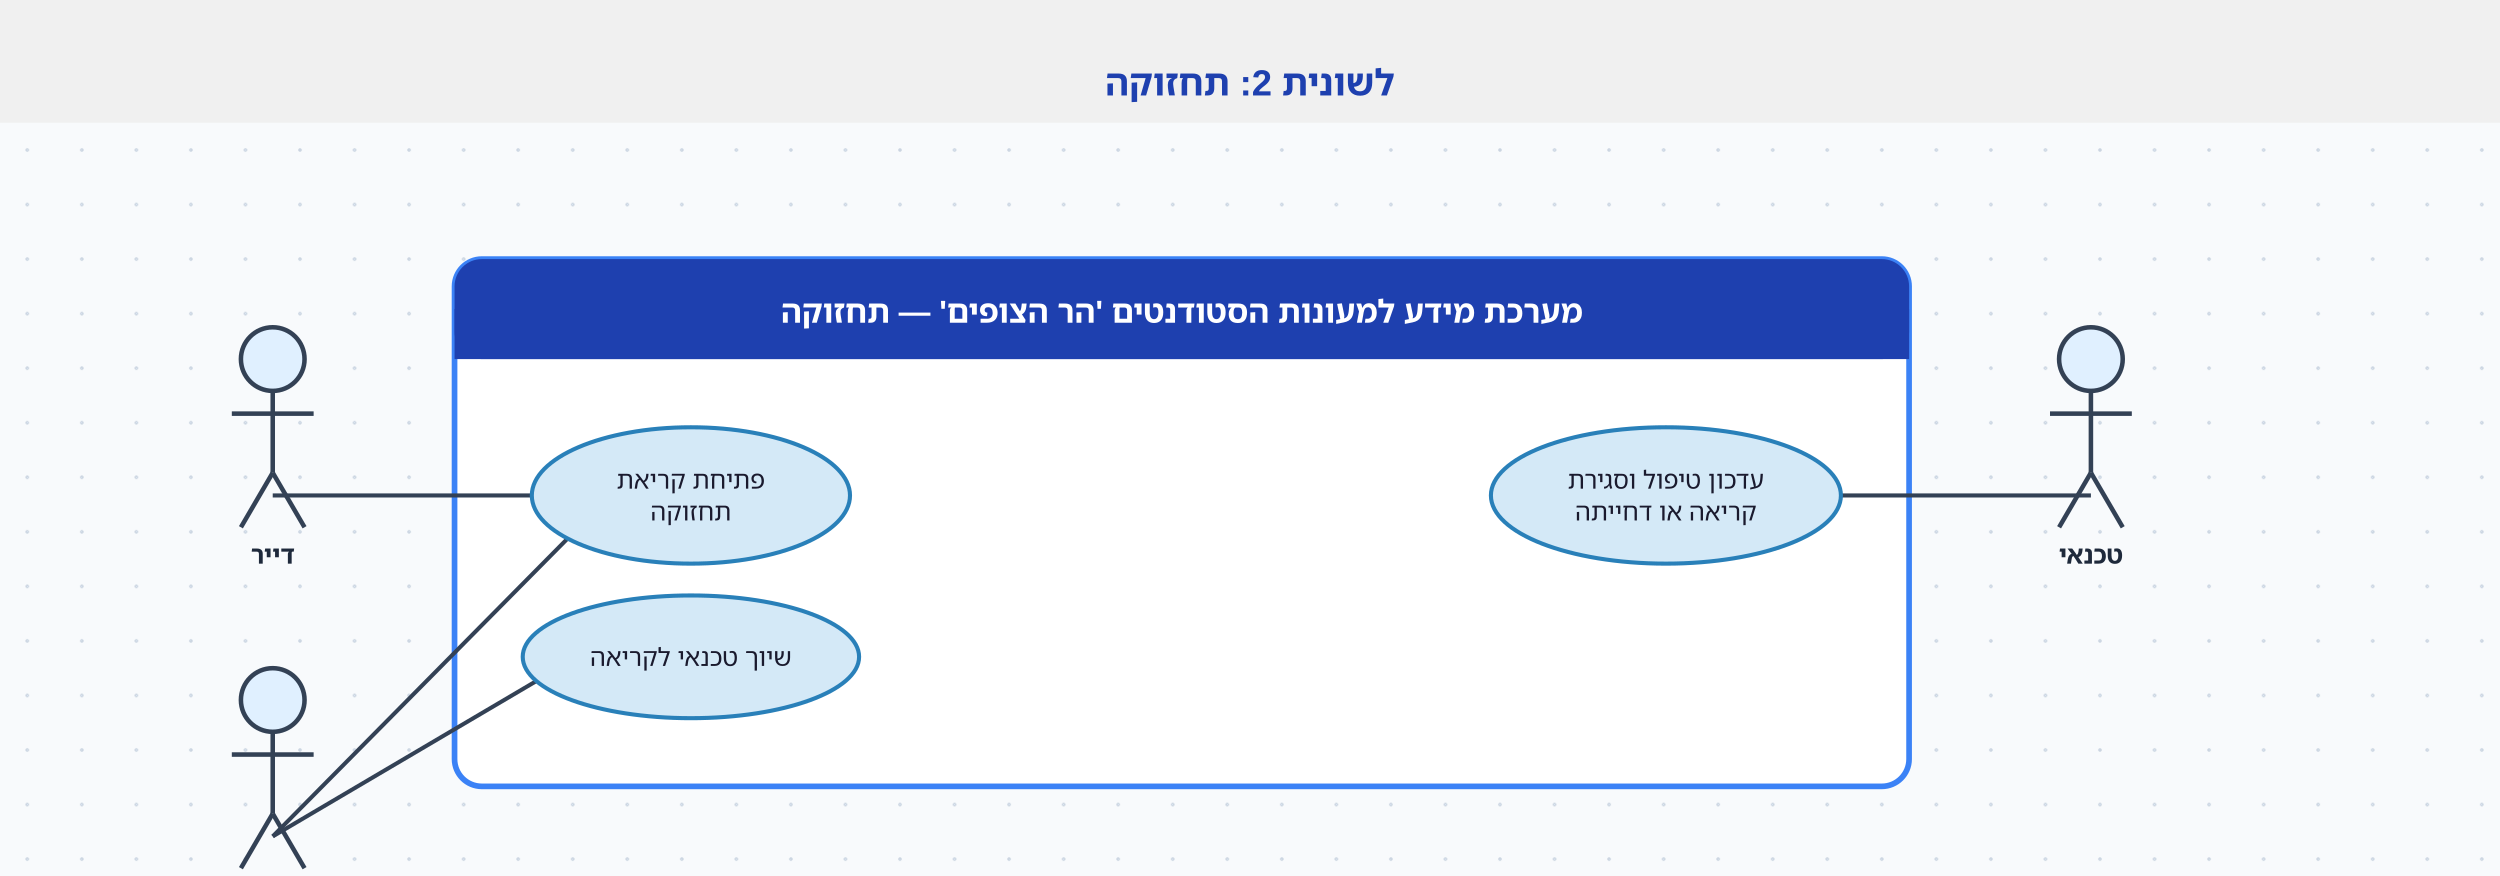
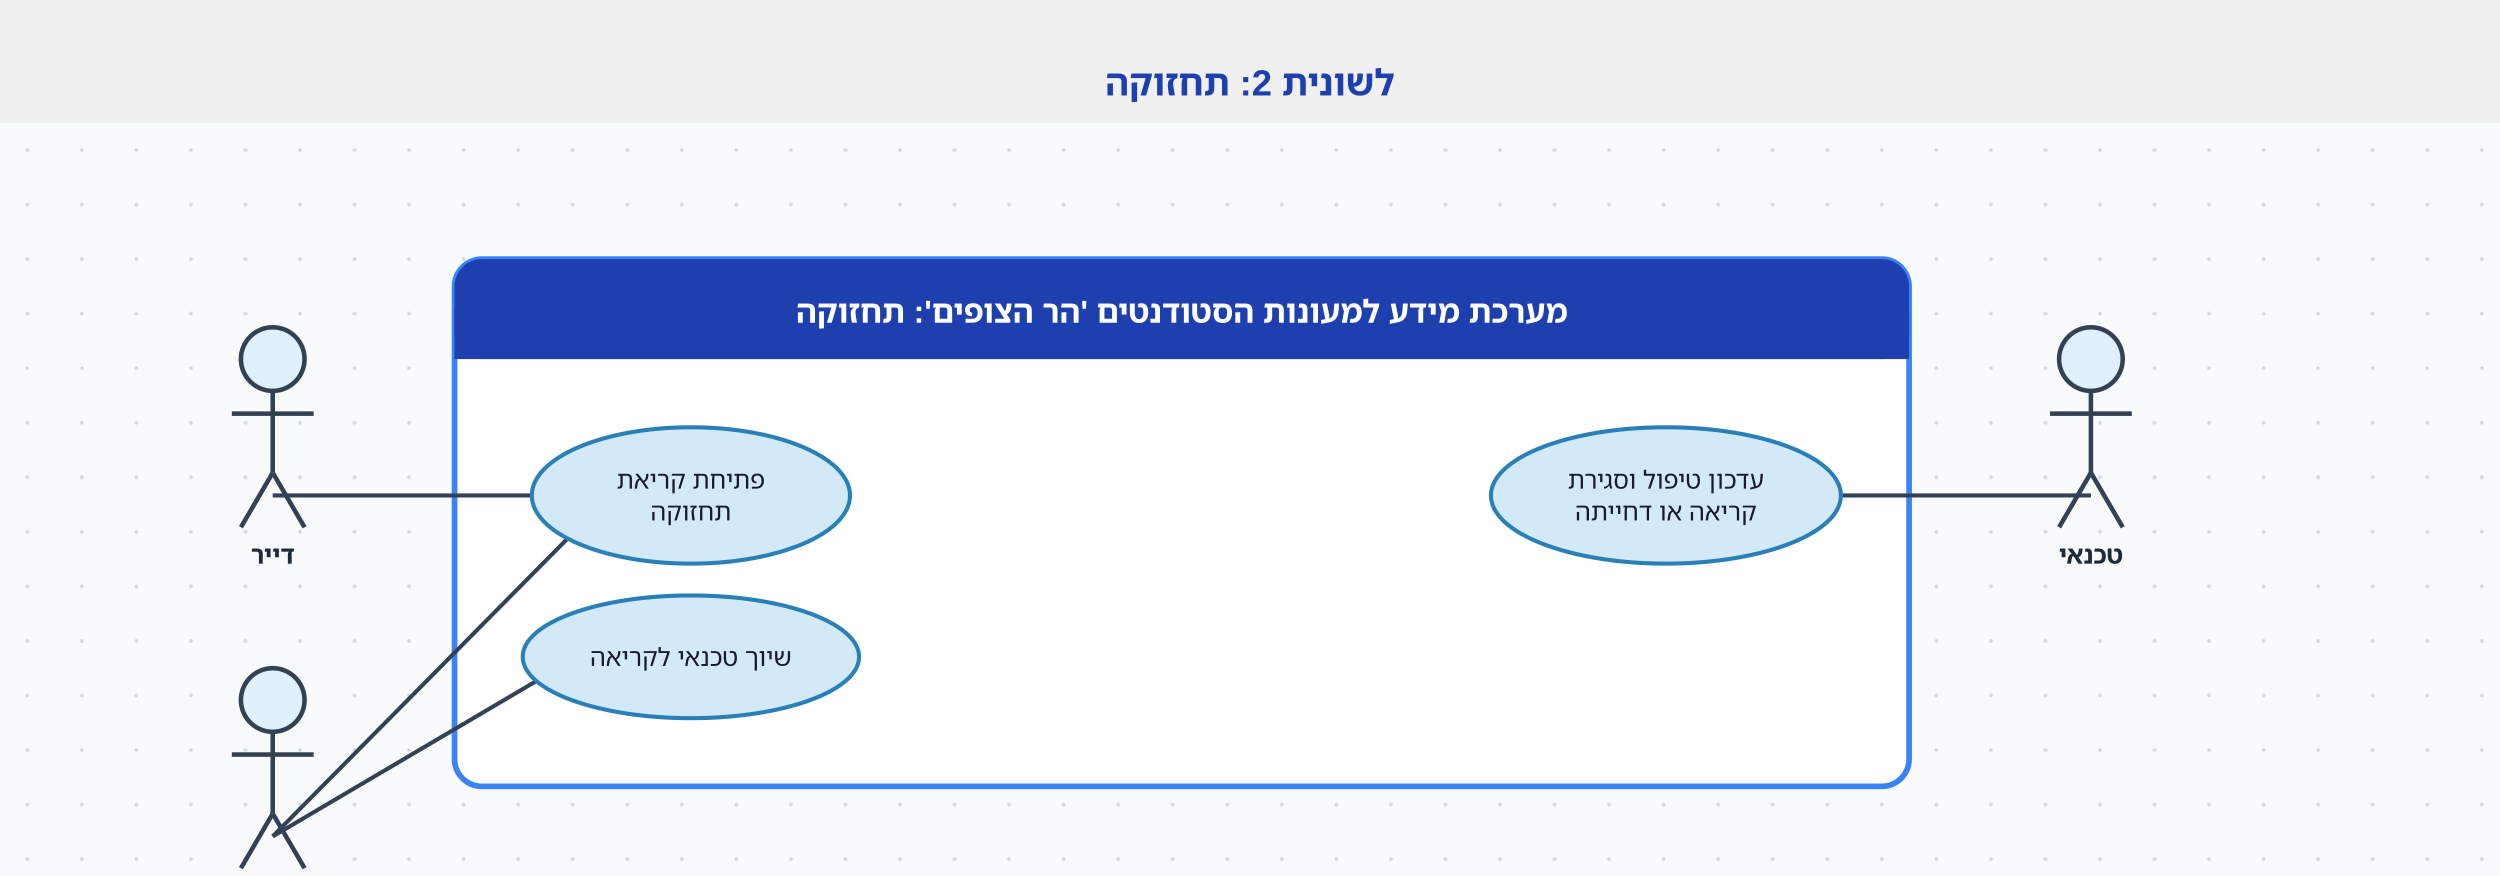
<svg xmlns="http://www.w3.org/2000/svg" width="1100" height="385" viewBox="0 600 1100 385">
  <style>text{font-family:'Noto Sans Hebrew','Segoe UI',Arial,sans-serif;} .conn-hitbox{pointer-events:none;} .timing-label text, .extend-note text{font-family:'Noto Sans Hebrew','Segoe UI',Arial,sans-serif;}</style>
  <rect width="100%" height="100%" fill="#f8fafc" />
  <text x="550.0" y="22" text-anchor="middle" font-size="16" font-weight="700" fill="#1e40af" direction="rtl">לשונית 1: מגורים, חוזים ותשלומים</text>
  <svg x="0" y="34" width="1100.0" height="566.0" viewBox="0 0 1100 566">
    <defs>
      <pattern id="dots-0" width="24" height="24" patternUnits="userSpaceOnUse">
        <circle cx="12" cy="12" r="0.8" fill="#cbd5e1" />
      </pattern>
      <marker id="arrow-include-0" markerWidth="10" markerHeight="7" refX="9" refY="3.5" orient="auto">
        <polyline points="0 0, 9 3.5, 0 7" fill="none" stroke="#7c3aed" stroke-width="1.2" />
      </marker>
    </defs>
    <rect x="0" y="0" width="100%" height="100%" fill="#f8fafc" />
    <rect x="0" y="0" width="100%" height="100%" fill="url(#dots-0)" />
    <rect class="system-boundary" x="200" y="60" width="640" height="386" rx="12" fill="#ffffff" stroke="#3b82f6" stroke-width="2.5" />
    <rect x="200" y="60" width="640" height="44" rx="12" fill="#1e40af" />
    <rect x="200" y="82" width="640" height="22" fill="#1e40af" />
-     <text x="520.0" y="88" text-anchor="middle" font-size="14" font-weight="700" fill="#ffffff" direction="rtl" font-family="'Noto Sans Hebrew',sans-serif">מערכת מידע למעונות הסטודנטים 'הר הצופים' — מגורים, חוזים ותשלומים</text>
+     <text x="520.0" y="88" text-anchor="middle" font-size="14" font-weight="700" fill="#ffffff" direction="rtl" font-family="'Noto Sans Hebrew',sans-serif">מערכת מידע למעונות הסטודנטים 'הר הצופים': מגורים, חוזים ותשלומים</text>
    <line data-conn-from="student" data-conn-to="uc-apply" x1="120" y1="164" x2="244" y2="164" stroke="#334155" stroke-width="1.8" />
    <line class="conn-hitbox" data-conn-id="a1" data-hitbox-from="student" data-hitbox-to="uc-apply" x1="120" y1="164" x2="244" y2="164" stroke="transparent" stroke-width="14" data-hover-wired="1" />
    <line data-conn-from="assign-mgr" data-conn-to="uc-waitlist" x1="920" y1="199.5" x2="808.431" y2="166.53" stroke="#334155" stroke-width="1.8" />
    <line class="conn-hitbox" data-conn-id="a2" data-hitbox-from="assign-mgr" data-hitbox-to="uc-waitlist" x1="920" y1="199.5" x2="808.431" y2="166.53" stroke="transparent" stroke-width="14" data-hover-wired="1" />
    <line data-conn-from="assign-mgr" data-conn-to="uc-assign" x1="920" y1="199.5" x2="804.516" y2="231.856" stroke="#334155" stroke-width="1.8" />
    <line class="conn-hitbox" data-conn-id="a3" data-hitbox-from="assign-mgr" data-hitbox-to="uc-assign" x1="920" y1="199.5" x2="804.516" y2="231.856" stroke="transparent" stroke-width="14" data-hover-wired="1" />
    <line data-conn-from="reception" data-conn-to="uc-checkin" x1="920" y1="349.5" x2="804.59" y2="317.991" stroke="#334155" stroke-width="1.8" />
    <line class="conn-hitbox" data-conn-id="a4" data-hitbox-from="reception" data-hitbox-to="uc-checkin" x1="920" y1="349.5" x2="804.59" y2="317.991" stroke="transparent" stroke-width="14" data-hover-wired="1" />
    <line data-conn-from="reception" data-conn-to="uc-checkout" x1="920" y1="349.5" x2="804.662" y2="380.163" stroke="#334155" stroke-width="1.8" />
    <line class="conn-hitbox" data-conn-id="a5" data-hitbox-from="reception" data-hitbox-to="uc-checkout" x1="920" y1="349.5" x2="804.662" y2="380.163" stroke="transparent" stroke-width="14" data-hover-wired="1" />
    <line data-conn-from="tenant" data-conn-to="uc-view-my" x1="120" y1="314" x2="235.788" y2="248.943" stroke="#334155" stroke-width="1.8" />
    <line class="conn-hitbox" data-conn-id="a6" data-hitbox-from="tenant" data-hitbox-to="uc-view-my" x1="120" y1="314" x2="235.788" y2="248.943" stroke="transparent" stroke-width="14" data-hover-wired="1" />
    <line data-conn-from="tenant" data-conn-to="uc-pay" x1="120" y1="314" x2="244.023" y2="309.696" stroke="#334155" stroke-width="1.8" />
    <line class="conn-hitbox" data-conn-id="a7" data-hitbox-from="tenant" data-hitbox-to="uc-pay" x1="120" y1="314" x2="244.023" y2="309.696" stroke="transparent" stroke-width="14" data-hover-wired="1" />
    <line data-conn-from="uc-apply" data-conn-to="uc-verify" x1="383.993" y1="163.574" x2="451.007" y2="161.384" stroke="#7c3aed" stroke-width="1.6" stroke-dasharray="6 4" marker-end="url(#arrow-include-0)" />
    <line class="conn-hitbox" data-hitbox-from="uc-apply" data-hitbox-to="uc-verify" x1="383.993" y1="163.574" x2="451.007" y2="161.384" stroke="transparent" stroke-width="14" data-hover-wired="1" style="cursor: pointer;" />
    <text data-label-for="uc-apply uc-verify" x="417.5" y="154.479" text-anchor="middle" font-size="9.5" fill="#7c3aed" font-family="'IBM Plex Mono',monospace">«include»</text>
    <line data-conn-from="uc-assign" data-conn-to="uc-verify" x1="670.242" y1="227.716" x2="594.516" y2="170.256" stroke="#7c3aed" stroke-width="1.6" stroke-dasharray="6 4" marker-end="url(#arrow-include-0)" />
    <line class="conn-hitbox" data-hitbox-from="uc-assign" data-hitbox-to="uc-verify" x1="670.242" y1="227.716" x2="594.516" y2="170.256" stroke="transparent" stroke-width="14" data-hover-wired="1" style="cursor: pointer;" />
    <text data-label-for="uc-assign uc-verify" x="632.379" y="190.986" text-anchor="middle" font-size="9.5" fill="#7c3aed" font-family="'IBM Plex Mono',monospace">«include»</text>
    <g id="uc-group-uc-apply" data-uc-id="uc-apply">
      <ellipse cx="314" cy="164" rx="70" ry="30" fill="#d4e9f7" stroke="#2980b9" stroke-width="1.8" />
      <text x="314" y="161" text-anchor="middle" font-size="11" font-weight="500" fill="#1a1a2e" direction="rtl" font-family="'Noto Sans Hebrew',sans-serif">הגשת בקשת</text>
      <text x="314" y="175" text-anchor="middle" font-size="11" font-weight="500" fill="#1a1a2e" direction="rtl" font-family="'Noto Sans Hebrew',sans-serif">מגורים והעדפות</text>
    </g>
    <g id="uc-group-uc-verify" data-uc-id="uc-verify">
      <ellipse cx="525" cy="161" rx="74" ry="27" fill="#d4e9f7" stroke="#2980b9" stroke-width="1.8" />
      <text x="525" y="165" text-anchor="middle" font-size="11" font-weight="500" fill="#1a1a2e" direction="rtl" font-family="'Noto Sans Hebrew',sans-serif">אימות סטודנט פעיל</text>
    </g>
    <g id="uc-group-uc-waitlist" data-uc-id="uc-waitlist">
      <ellipse cx="736" cy="161" rx="74" ry="27" fill="#d4e9f7" stroke="#2980b9" stroke-width="1.8" />
      <text x="736" y="165" text-anchor="middle" font-size="11" font-weight="500" fill="#1a1a2e" direction="rtl" font-family="'Noto Sans Hebrew',sans-serif">ניהול רשימת המתנה</text>
    </g>
    <g id="uc-group-uc-assign" data-uc-id="uc-assign">
      <ellipse cx="736" cy="238" rx="70" ry="30" fill="#d4e9f7" stroke="#2980b9" stroke-width="1.8" />
      <text x="736" y="235" text-anchor="middle" font-size="11" font-weight="500" fill="#1a1a2e" direction="rtl" font-family="'Noto Sans Hebrew',sans-serif">שיבוץ חדר</text>
      <text x="736" y="249" text-anchor="middle" font-size="11" font-weight="500" fill="#1a1a2e" direction="rtl" font-family="'Noto Sans Hebrew',sans-serif">וחתימת חוזה</text>
    </g>
    <g id="uc-group-uc-checkin" data-uc-id="uc-checkin">
      <ellipse cx="736" cy="312" rx="70" ry="30" fill="#d4e9f7" stroke="#2980b9" stroke-width="1.8" />
      <text x="736" y="309" text-anchor="middle" font-size="11" font-weight="500" fill="#1a1a2e" direction="rtl" font-family="'Noto Sans Hebrew',sans-serif">רישום כניסת דייר</text>
      <text x="736" y="323" text-anchor="middle" font-size="11" font-weight="500" fill="#1a1a2e" direction="rtl" font-family="'Noto Sans Hebrew',sans-serif">ומסירת מפתחות</text>
    </g>
    <g id="uc-group-uc-checkout" data-uc-id="uc-checkout">
      <ellipse cx="736" cy="386" rx="70" ry="30" fill="#d4e9f7" stroke="#2980b9" stroke-width="1.8" />
      <text x="736" y="383" text-anchor="middle" font-size="11" font-weight="500" fill="#1a1a2e" direction="rtl" font-family="'Noto Sans Hebrew',sans-serif">רישום סיום חוזה</text>
      <text x="736" y="397" text-anchor="middle" font-size="11" font-weight="500" fill="#1a1a2e" direction="rtl" font-family="'Noto Sans Hebrew',sans-serif">ויציאת דייר</text>
    </g>
    <g id="uc-group-uc-view-my" data-uc-id="uc-view-my">
      <ellipse cx="314" cy="238" rx="84" ry="30" fill="#d4e9f7" stroke="#2980b9" stroke-width="1.8" />
      <text x="314" y="235" text-anchor="middle" font-size="11" font-weight="500" fill="#1a1a2e" direction="rtl" font-family="'Noto Sans Hebrew',sans-serif">צפייה בחוזה,</text>
      <text x="314" y="249" text-anchor="middle" font-size="11" font-weight="500" fill="#1a1a2e" direction="rtl" font-family="'Noto Sans Hebrew',sans-serif">בחיובים ובקריאות שלי</text>
    </g>
    <g id="uc-group-uc-pay" data-uc-id="uc-pay">
      <ellipse cx="314" cy="309" rx="70" ry="27" fill="#d4e9f7" stroke="#2980b9" stroke-width="1.8" />
      <text x="314" y="313" text-anchor="middle" font-size="11" font-weight="500" fill="#1a1a2e" direction="rtl" font-family="'Noto Sans Hebrew',sans-serif">תשלום חיוב</text>
    </g>
    <g id="actor-group-student" data-actor-id="student" transform="translate(120,164)">
      <circle cx="0" cy="-60" r="14" fill="#e0f0ff" stroke="#334155" stroke-width="2" />
      <line x1="0" y1="-46" x2="0" y2="-10" stroke="#334155" stroke-width="2" />
      <line x1="-18" y1="-36" x2="18" y2="-36" stroke="#334155" stroke-width="2" />
      <line x1="0" y1="-10" x2="-14" y2="14" stroke="#334155" stroke-width="2" />
      <line x1="0" y1="-10" x2="14" y2="14" stroke="#334155" stroke-width="2" />
      <text x="0" y="30" text-anchor="middle" font-size="11" font-weight="600" fill="#1e293b" direction="rtl" font-family="'Noto Sans Hebrew',sans-serif">סטודנט</text>
    </g>
    <g id="actor-group-tenant" data-actor-id="tenant" transform="translate(120,314)">
      <circle cx="0" cy="-60" r="14" fill="#e0f0ff" stroke="#334155" stroke-width="2" />
      <line x1="0" y1="-46" x2="0" y2="-10" stroke="#334155" stroke-width="2" />
      <line x1="-18" y1="-36" x2="18" y2="-36" stroke="#334155" stroke-width="2" />
      <line x1="0" y1="-10" x2="-14" y2="14" stroke="#334155" stroke-width="2" />
      <line x1="0" y1="-10" x2="14" y2="14" stroke="#334155" stroke-width="2" />
      <text x="0" y="30" text-anchor="middle" font-size="11" font-weight="600" fill="#1e293b" direction="rtl" font-family="'Noto Sans Hebrew',sans-serif">דייר</text>
    </g>
    <g id="actor-group-assign-mgr" data-actor-id="assign-mgr" transform="translate(920,199.5)">
      <circle cx="0" cy="-60" r="14" fill="#e0f0ff" stroke="#334155" stroke-width="2" />
      <line x1="0" y1="-46" x2="0" y2="-10" stroke="#334155" stroke-width="2" />
      <line x1="-18" y1="-36" x2="18" y2="-36" stroke="#334155" stroke-width="2" />
      <line x1="0" y1="-10" x2="-14" y2="14" stroke="#334155" stroke-width="2" />
      <line x1="0" y1="-10" x2="14" y2="14" stroke="#334155" stroke-width="2" />
      <text x="0" y="30" text-anchor="middle" font-size="11" font-weight="600" fill="#1e293b" direction="rtl" font-family="'Noto Sans Hebrew',sans-serif">מנהל שיבוץ</text>
    </g>
    <g id="actor-group-reception" data-actor-id="reception" transform="translate(920,349.5)">
      <circle cx="0" cy="-60" r="14" fill="#e0f0ff" stroke="#334155" stroke-width="2" />
      <line x1="0" y1="-46" x2="0" y2="-10" stroke="#334155" stroke-width="2" />
      <line x1="-18" y1="-36" x2="18" y2="-36" stroke="#334155" stroke-width="2" />
      <line x1="0" y1="-10" x2="-14" y2="14" stroke="#334155" stroke-width="2" />
      <line x1="0" y1="-10" x2="14" y2="14" stroke="#334155" stroke-width="2" />
      <text x="0" y="30" text-anchor="middle" font-size="11" font-weight="600" fill="#1e293b" direction="rtl" font-family="'Noto Sans Hebrew',sans-serif">צוות קבלה</text>
    </g>
  </svg>
  <text x="550.0" y="642.0" text-anchor="middle" font-size="16" font-weight="700" fill="#1e40af" direction="rtl">לשונית 2: תחזוקה</text>
  <svg x="0" y="654.0" width="1100.0" height="412.0" viewBox="0 0 1100 412">
    <defs>
      <pattern id="dots-1" width="24" height="24" patternUnits="userSpaceOnUse">
        <circle cx="12" cy="12" r="0.8" fill="#cbd5e1" />
      </pattern>
      <marker id="arrow-include-1" markerWidth="10" markerHeight="7" refX="9" refY="3.5" orient="auto">
        <polyline points="0 0, 9 3.5, 0 7" fill="none" stroke="#7c3aed" stroke-width="1.2" />
      </marker>
    </defs>
    <rect x="0" y="0" width="100%" height="100%" fill="#f8fafc" />
    <rect x="0" y="0" width="100%" height="100%" fill="url(#dots-1)" />
    <rect class="system-boundary" x="200" y="60" width="640" height="232" rx="12" fill="#ffffff" stroke="#3b82f6" stroke-width="2.5" />
    <rect x="200" y="60" width="640" height="44" rx="12" fill="#1e40af" />
    <rect x="200" y="82" width="640" height="22" fill="#1e40af" />
-     <text x="520.0" y="88" text-anchor="middle" font-size="14" font-weight="700" fill="#ffffff" direction="rtl" font-family="'Noto Sans Hebrew',sans-serif">מערכת מידע למעונות הסטודנטים 'הר הצופים' — תחזוקה</text>
+     <text x="520.0" y="88" text-anchor="middle" font-size="14" font-weight="700" fill="#ffffff" direction="rtl" font-family="'Noto Sans Hebrew',sans-serif">מערכת מידע למעונות הסטודנטים 'הר הצופים': תחזוקה</text>
    <line data-conn-from="tenant" data-conn-to="uc-open-call" x1="120" y1="164" x2="234" y2="164" stroke="#334155" stroke-width="1.8" />
    <line class="conn-hitbox" data-conn-id="a8" data-hitbox-from="tenant" data-hitbox-to="uc-open-call" x1="120" y1="164" x2="234" y2="164" stroke="transparent" stroke-width="14" data-hover-wired="1" />
    <line data-conn-from="maint-mgr" data-conn-to="uc-open-call" x1="120" y1="314" x2="249.744" y2="182.956" stroke="#334155" stroke-width="1.8" />
    <line class="conn-hitbox" data-conn-id="a9" data-hitbox-from="maint-mgr" data-hitbox-to="uc-open-call" x1="120" y1="314" x2="249.744" y2="182.956" stroke="transparent" stroke-width="14" data-hover-wired="1" />
    <line data-conn-from="maint-mgr" data-conn-to="uc-assign-tech" x1="120" y1="314" x2="236.002" y2="245.652" stroke="#334155" stroke-width="1.8" />
    <line class="conn-hitbox" data-conn-id="a10" data-hitbox-from="maint-mgr" data-hitbox-to="uc-assign-tech" x1="120" y1="314" x2="236.002" y2="245.652" stroke="transparent" stroke-width="14" data-hover-wired="1" />
    <line data-conn-from="technician" data-conn-to="uc-handle-call" x1="920" y1="164" x2="810" y2="164" stroke="#334155" stroke-width="1.8" />
    <line class="conn-hitbox" data-conn-id="a11" data-hitbox-from="technician" data-hitbox-to="uc-handle-call" x1="920" y1="164" x2="810" y2="164" stroke="transparent" stroke-width="14" data-hover-wired="1" />
    <g id="uc-group-uc-open-call" data-uc-id="uc-open-call">
      <ellipse cx="304" cy="164" rx="70" ry="30" fill="#d4e9f7" stroke="#2980b9" stroke-width="1.8" />
      <text x="304" y="161" text-anchor="middle" font-size="11" font-weight="500" fill="#1a1a2e" direction="rtl" font-family="'Noto Sans Hebrew',sans-serif">פתיחת קריאת</text>
      <text x="304" y="175" text-anchor="middle" font-size="11" font-weight="500" fill="#1a1a2e" direction="rtl" font-family="'Noto Sans Hebrew',sans-serif">תחזוקה</text>
    </g>
    <g id="uc-group-uc-assign-tech" data-uc-id="uc-assign-tech">
      <ellipse cx="304" cy="235" rx="74" ry="27" fill="#d4e9f7" stroke="#2980b9" stroke-width="1.8" />
      <text x="304" y="239" text-anchor="middle" font-size="11" font-weight="500" fill="#1a1a2e" direction="rtl" font-family="'Noto Sans Hebrew',sans-serif">שיוך טכנאי לקריאה</text>
    </g>
    <g id="uc-group-uc-handle-call" data-uc-id="uc-handle-call">
      <ellipse cx="733" cy="164" rx="77" ry="30" fill="#d4e9f7" stroke="#2980b9" stroke-width="1.8" />
      <text x="733" y="161" text-anchor="middle" font-size="11" font-weight="500" fill="#1a1a2e" direction="rtl" font-family="'Noto Sans Hebrew',sans-serif">עדכון טיפול וסגירת</text>
      <text x="733" y="175" text-anchor="middle" font-size="11" font-weight="500" fill="#1a1a2e" direction="rtl" font-family="'Noto Sans Hebrew',sans-serif">קריאה או דחייתה</text>
    </g>
    <g id="actor-group-maint-mgr" data-actor-id="maint-mgr" transform="translate(120,314)">
      <circle cx="0" cy="-60" r="14" fill="#e0f0ff" stroke="#334155" stroke-width="2" />
      <line x1="0" y1="-46" x2="0" y2="-10" stroke="#334155" stroke-width="2" />
      <line x1="-18" y1="-36" x2="18" y2="-36" stroke="#334155" stroke-width="2" />
      <line x1="0" y1="-10" x2="-14" y2="14" stroke="#334155" stroke-width="2" />
      <line x1="0" y1="-10" x2="14" y2="14" stroke="#334155" stroke-width="2" />
      <text x="0" y="30" text-anchor="middle" font-size="11" font-weight="600" fill="#1e293b" direction="rtl" font-family="'Noto Sans Hebrew',sans-serif">מנהל אחזקה</text>
    </g>
    <g id="actor-group-tenant" data-actor-id="tenant" transform="translate(120,164)">
      <circle cx="0" cy="-60" r="14" fill="#e0f0ff" stroke="#334155" stroke-width="2" />
      <line x1="0" y1="-46" x2="0" y2="-10" stroke="#334155" stroke-width="2" />
      <line x1="-18" y1="-36" x2="18" y2="-36" stroke="#334155" stroke-width="2" />
      <line x1="0" y1="-10" x2="-14" y2="14" stroke="#334155" stroke-width="2" />
      <line x1="0" y1="-10" x2="14" y2="14" stroke="#334155" stroke-width="2" />
      <text x="0" y="30" text-anchor="middle" font-size="11" font-weight="600" fill="#1e293b" direction="rtl" font-family="'Noto Sans Hebrew',sans-serif">דייר</text>
    </g>
    <g id="actor-group-technician" data-actor-id="technician" transform="translate(920,164)">
      <circle cx="0" cy="-60" r="14" fill="#e0f0ff" stroke="#334155" stroke-width="2" />
      <line x1="0" y1="-46" x2="0" y2="-10" stroke="#334155" stroke-width="2" />
      <line x1="-18" y1="-36" x2="18" y2="-36" stroke="#334155" stroke-width="2" />
      <line x1="0" y1="-10" x2="-14" y2="14" stroke="#334155" stroke-width="2" />
      <line x1="0" y1="-10" x2="14" y2="14" stroke="#334155" stroke-width="2" />
      <text x="0" y="30" text-anchor="middle" font-size="11" font-weight="600" fill="#1e293b" direction="rtl" font-family="'Noto Sans Hebrew',sans-serif">טכנאי</text>
    </g>
  </svg>
  <text x="550.0" y="1108.0" text-anchor="middle" font-size="16" font-weight="700" fill="#1e40af" direction="rtl">לשונית 3: ניהול מערכת ודוחות</text>
  <svg x="0" y="1120.0" width="1100.0" height="622.0" viewBox="0 0 1100 622">
    <defs>
      <pattern id="dots-2" width="24" height="24" patternUnits="userSpaceOnUse">
        <circle cx="12" cy="12" r="0.8" fill="#cbd5e1" />
      </pattern>
      <marker id="arrow-include-2" markerWidth="10" markerHeight="7" refX="9" refY="3.5" orient="auto">
        <polyline points="0 0, 9 3.5, 0 7" fill="none" stroke="#7c3aed" stroke-width="1.2" />
      </marker>
    </defs>
    <rect x="0" y="0" width="100%" height="100%" fill="#f8fafc" />
    <rect x="0" y="0" width="100%" height="100%" fill="url(#dots-2)" />
    <rect class="system-boundary" x="200" y="60" width="640" height="442" rx="12" fill="#ffffff" stroke="#3b82f6" stroke-width="2.5" />
    <rect x="200" y="60" width="640" height="44" rx="12" fill="#1e40af" />
    <rect x="200" y="82" width="640" height="22" fill="#1e40af" />
-     <text x="520.0" y="88" text-anchor="middle" font-size="14" font-weight="700" fill="#ffffff" direction="rtl" font-family="'Noto Sans Hebrew',sans-serif">מערכת מידע למעונות הסטודנטים 'הר הצופים' — ניהול מערכת ודוחות</text>
+     <text x="520.0" y="88" text-anchor="middle" font-size="14" font-weight="700" fill="#ffffff" direction="rtl" font-family="'Noto Sans Hebrew',sans-serif">מערכת מידע למעונות הסטודנטים 'הר הצופים': ניהול מערכת ודוחות</text>
    <line data-conn-from="dorm-mgr" data-conn-to="uc-occupancy-report" x1="920" y1="311" x2="804.868" y2="249.275" stroke="#334155" stroke-width="1.8" />
    <line class="conn-hitbox" data-conn-id="a12" data-hitbox-from="dorm-mgr" data-hitbox-to="uc-occupancy-report" x1="920" y1="311" x2="804.868" y2="249.275" stroke="transparent" stroke-width="14" data-hover-wired="1" />
    <line data-conn-from="dorm-mgr" data-conn-to="uc-maint-report" x1="920" y1="311" x2="793.775" y2="178.285" stroke="#334155" stroke-width="1.8" />
    <line class="conn-hitbox" data-conn-id="a13" data-hitbox-from="dorm-mgr" data-hitbox-to="uc-maint-report" x1="920" y1="311" x2="793.775" y2="178.285" stroke="transparent" stroke-width="14" data-hover-wired="1" />
    <line data-conn-from="maint-mgr" data-conn-to="uc-maint-report" x1="920" y1="161" x2="810" y2="161" stroke="#334155" stroke-width="1.8" />
    <line class="conn-hitbox" data-conn-id="a14" data-hitbox-from="maint-mgr" data-hitbox-to="uc-maint-report" x1="920" y1="161" x2="810" y2="161" stroke="transparent" stroke-width="14" data-hover-wired="1" />
    <line data-conn-from="dorm-mgr" data-conn-to="uc-manage-buildings" x1="920" y1="311" x2="809.996" y2="309.3" stroke="#334155" stroke-width="1.8" />
    <line class="conn-hitbox" data-conn-id="a15" data-hitbox-from="dorm-mgr" data-hitbox-to="uc-manage-buildings" x1="920" y1="311" x2="809.996" y2="309.3" stroke="transparent" stroke-width="14" data-hover-wired="1" />
    <line data-conn-from="dorm-mgr" data-conn-to="uc-manage-rooms" x1="920" y1="311" x2="805.721" y2="367.705" stroke="#334155" stroke-width="1.8" />
    <line class="conn-hitbox" data-conn-id="a16" data-hitbox-from="dorm-mgr" data-hitbox-to="uc-manage-rooms" x1="920" y1="311" x2="805.721" y2="367.705" stroke="transparent" stroke-width="14" data-hover-wired="1" />
    <line data-conn-from="dorm-mgr" data-conn-to="uc-manage-rates" x1="920" y1="311" x2="796.149" y2="428.877" stroke="#334155" stroke-width="1.8" />
    <line class="conn-hitbox" data-conn-id="a17" data-hitbox-from="dorm-mgr" data-hitbox-to="uc-manage-rates" x1="920" y1="311" x2="796.149" y2="428.877" stroke="transparent" stroke-width="14" data-hover-wired="1" />
    <g id="uc-group-uc-occupancy-report" data-uc-id="uc-occupancy-report">
      <ellipse cx="740" cy="238" rx="70" ry="30" fill="#d4e9f7" stroke="#2980b9" stroke-width="1.8" />
      <text x="740" y="235" text-anchor="middle" font-size="11" font-weight="500" fill="#1a1a2e" direction="rtl" font-family="'Noto Sans Hebrew',sans-serif">הפקת דוח</text>
      <text x="740" y="249" text-anchor="middle" font-size="11" font-weight="500" fill="#1a1a2e" direction="rtl" font-family="'Noto Sans Hebrew',sans-serif">תפוסה חודשי</text>
    </g>
    <g id="uc-group-uc-maint-report" data-uc-id="uc-maint-report">
      <ellipse cx="740" cy="161" rx="70" ry="27" fill="#d4e9f7" stroke="#2980b9" stroke-width="1.8" />
      <text x="740" y="165" text-anchor="middle" font-size="11" font-weight="500" fill="#1a1a2e" direction="rtl" font-family="'Noto Sans Hebrew',sans-serif">הפקת דוח תחזוקה</text>
    </g>
    <g id="uc-group-uc-manage-buildings" data-uc-id="uc-manage-buildings">
      <ellipse cx="740" cy="309" rx="70" ry="27" fill="#d4e9f7" stroke="#2980b9" stroke-width="1.8" />
      <text x="740" y="313" text-anchor="middle" font-size="11" font-weight="500" fill="#1a1a2e" direction="rtl" font-family="'Noto Sans Hebrew',sans-serif">ניהול בניינים</text>
    </g>
    <g id="uc-group-uc-manage-rooms" data-uc-id="uc-manage-rooms">
      <ellipse cx="740" cy="377" rx="70" ry="27" fill="#d4e9f7" stroke="#2980b9" stroke-width="1.8" />
      <text x="740" y="381" text-anchor="middle" font-size="11" font-weight="500" fill="#1a1a2e" direction="rtl" font-family="'Noto Sans Hebrew',sans-serif">ניהול חדרים</text>
    </g>
    <g id="uc-group-uc-manage-rates" data-uc-id="uc-manage-rates">
      <ellipse cx="740" cy="445" rx="70" ry="27" fill="#d4e9f7" stroke="#2980b9" stroke-width="1.8" />
      <text x="740" y="449" text-anchor="middle" font-size="11" font-weight="500" fill="#1a1a2e" direction="rtl" font-family="'Noto Sans Hebrew',sans-serif">ניהול תעריפים</text>
    </g>
    <g id="actor-group-maint-mgr" data-actor-id="maint-mgr" transform="translate(920,161)">
      <circle cx="0" cy="-60" r="14" fill="#e0f0ff" stroke="#334155" stroke-width="2" />
      <line x1="0" y1="-46" x2="0" y2="-10" stroke="#334155" stroke-width="2" />
      <line x1="-18" y1="-36" x2="18" y2="-36" stroke="#334155" stroke-width="2" />
      <line x1="0" y1="-10" x2="-14" y2="14" stroke="#334155" stroke-width="2" />
      <line x1="0" y1="-10" x2="14" y2="14" stroke="#334155" stroke-width="2" />
      <text x="0" y="30" text-anchor="middle" font-size="11" font-weight="600" fill="#1e293b" direction="rtl" font-family="'Noto Sans Hebrew',sans-serif">מנהל אחזקה</text>
    </g>
    <g id="actor-group-dorm-mgr" data-actor-id="dorm-mgr" transform="translate(920,311)">
      <circle cx="0" cy="-60" r="14" fill="#e0f0ff" stroke="#334155" stroke-width="2" />
      <line x1="0" y1="-46" x2="0" y2="-10" stroke="#334155" stroke-width="2" />
      <line x1="-18" y1="-36" x2="18" y2="-36" stroke="#334155" stroke-width="2" />
      <line x1="0" y1="-10" x2="-14" y2="14" stroke="#334155" stroke-width="2" />
      <line x1="0" y1="-10" x2="14" y2="14" stroke="#334155" stroke-width="2" />
      <text x="0" y="30" text-anchor="middle" font-size="11" font-weight="600" fill="#1e293b" direction="rtl" font-family="'Noto Sans Hebrew',sans-serif">מנהל המעונות</text>
    </g>
  </svg>
  <text x="550.0" y="1784.0" text-anchor="middle" font-size="16" font-weight="700" fill="#1e40af" direction="rtl">לשונית 4: תהליכים אוטומטיים</text>
  <svg x="0" y="1796.0" width="1100.0" height="344.0" viewBox="0 0 1100 344">
    <defs>
      <pattern id="dots-3" width="24" height="24" patternUnits="userSpaceOnUse">
        <circle cx="12" cy="12" r="0.8" fill="#cbd5e1" />
      </pattern>
      <marker id="arrow-include-3" markerWidth="10" markerHeight="7" refX="9" refY="3.5" orient="auto">
        <polyline points="0 0, 9 3.5, 0 7" fill="none" stroke="#7c3aed" stroke-width="1.2" />
      </marker>
    </defs>
    <rect x="0" y="0" width="100%" height="100%" fill="#f8fafc" />
    <rect x="0" y="0" width="100%" height="100%" fill="url(#dots-3)" />
    <rect class="system-boundary" x="200" y="60" width="640" height="164" rx="12" fill="#ffffff" stroke="#3b82f6" stroke-width="2.5" />
    <rect x="200" y="60" width="640" height="44" rx="12" fill="#1e40af" />
    <rect x="200" y="82" width="640" height="22" fill="#1e40af" />
-     <text x="520.0" y="88" text-anchor="middle" font-size="14" font-weight="700" fill="#ffffff" direction="rtl" font-family="'Noto Sans Hebrew',sans-serif">מערכת מידע למעונות הסטודנטים 'הר הצופים' — תהליכים אוטומטיים</text>
+     <text x="520.0" y="88" text-anchor="middle" font-size="14" font-weight="700" fill="#ffffff" direction="rtl" font-family="'Noto Sans Hebrew',sans-serif">מערכת מידע למעונות הסטודנטים 'הר הצופים': תהליכים אוטומטיים</text>
    <line data-conn-from="clock" data-conn-to="uc-rent-charges" x1="120" y1="164" x2="230" y2="164" stroke="#334155" stroke-width="1.8" />
    <line class="conn-hitbox" data-conn-id="a18" data-hitbox-from="clock" data-hitbox-to="uc-rent-charges" x1="120" y1="164" x2="230" y2="164" stroke="transparent" stroke-width="14" data-hover-wired="1" />
    <g id="uc-group-uc-rent-charges" data-uc-id="uc-rent-charges">
      <ellipse cx="300" cy="164" rx="70" ry="30" fill="#d4e9f7" stroke="#2980b9" stroke-width="1.8" />
      <text x="300" y="161" text-anchor="middle" font-size="11" font-weight="500" fill="#1a1a2e" direction="rtl" font-family="'Noto Sans Hebrew',sans-serif">הפקת חיובי</text>
      <text x="300" y="175" text-anchor="middle" font-size="11" font-weight="500" fill="#1a1a2e" direction="rtl" font-family="'Noto Sans Hebrew',sans-serif">שכירות חודשיים</text>
    </g>
    <g id="actor-group-clock" data-actor-id="clock" transform="translate(120,164)">
      <circle cx="0" cy="-60" r="14" fill="#fef3c7" stroke="#334155" stroke-width="2" />
      <line x1="0" y1="-46" x2="0" y2="-10" stroke="#334155" stroke-width="2" />
      <line x1="-18" y1="-36" x2="18" y2="-36" stroke="#334155" stroke-width="2" />
      <line x1="0" y1="-10" x2="-14" y2="14" stroke="#334155" stroke-width="2" />
      <line x1="0" y1="-10" x2="14" y2="14" stroke="#334155" stroke-width="2" />
      <text x="0" y="30" text-anchor="middle" font-size="9" font-style="italic" fill="#64748b" font-family="'IBM Plex Mono',monospace">«system»</text>
      <text x="0" y="44" text-anchor="middle" font-size="11" font-weight="600" fill="#1e293b" direction="rtl" font-family="'Noto Sans Hebrew',sans-serif">זמן</text>
    </g>
    <g class="timing-label">
      <rect x="145.5" y="156" width="59" height="16" fill="white" stroke="#334155" stroke-width="0.8" rx="3" />
      <text x="175" y="168" font-size="10" text-anchor="middle" fill="#334155" font-family="'Noto Sans Hebrew', sans-serif" direction="rtl">1 לחודש</text>
    </g>
  </svg>
</svg>
